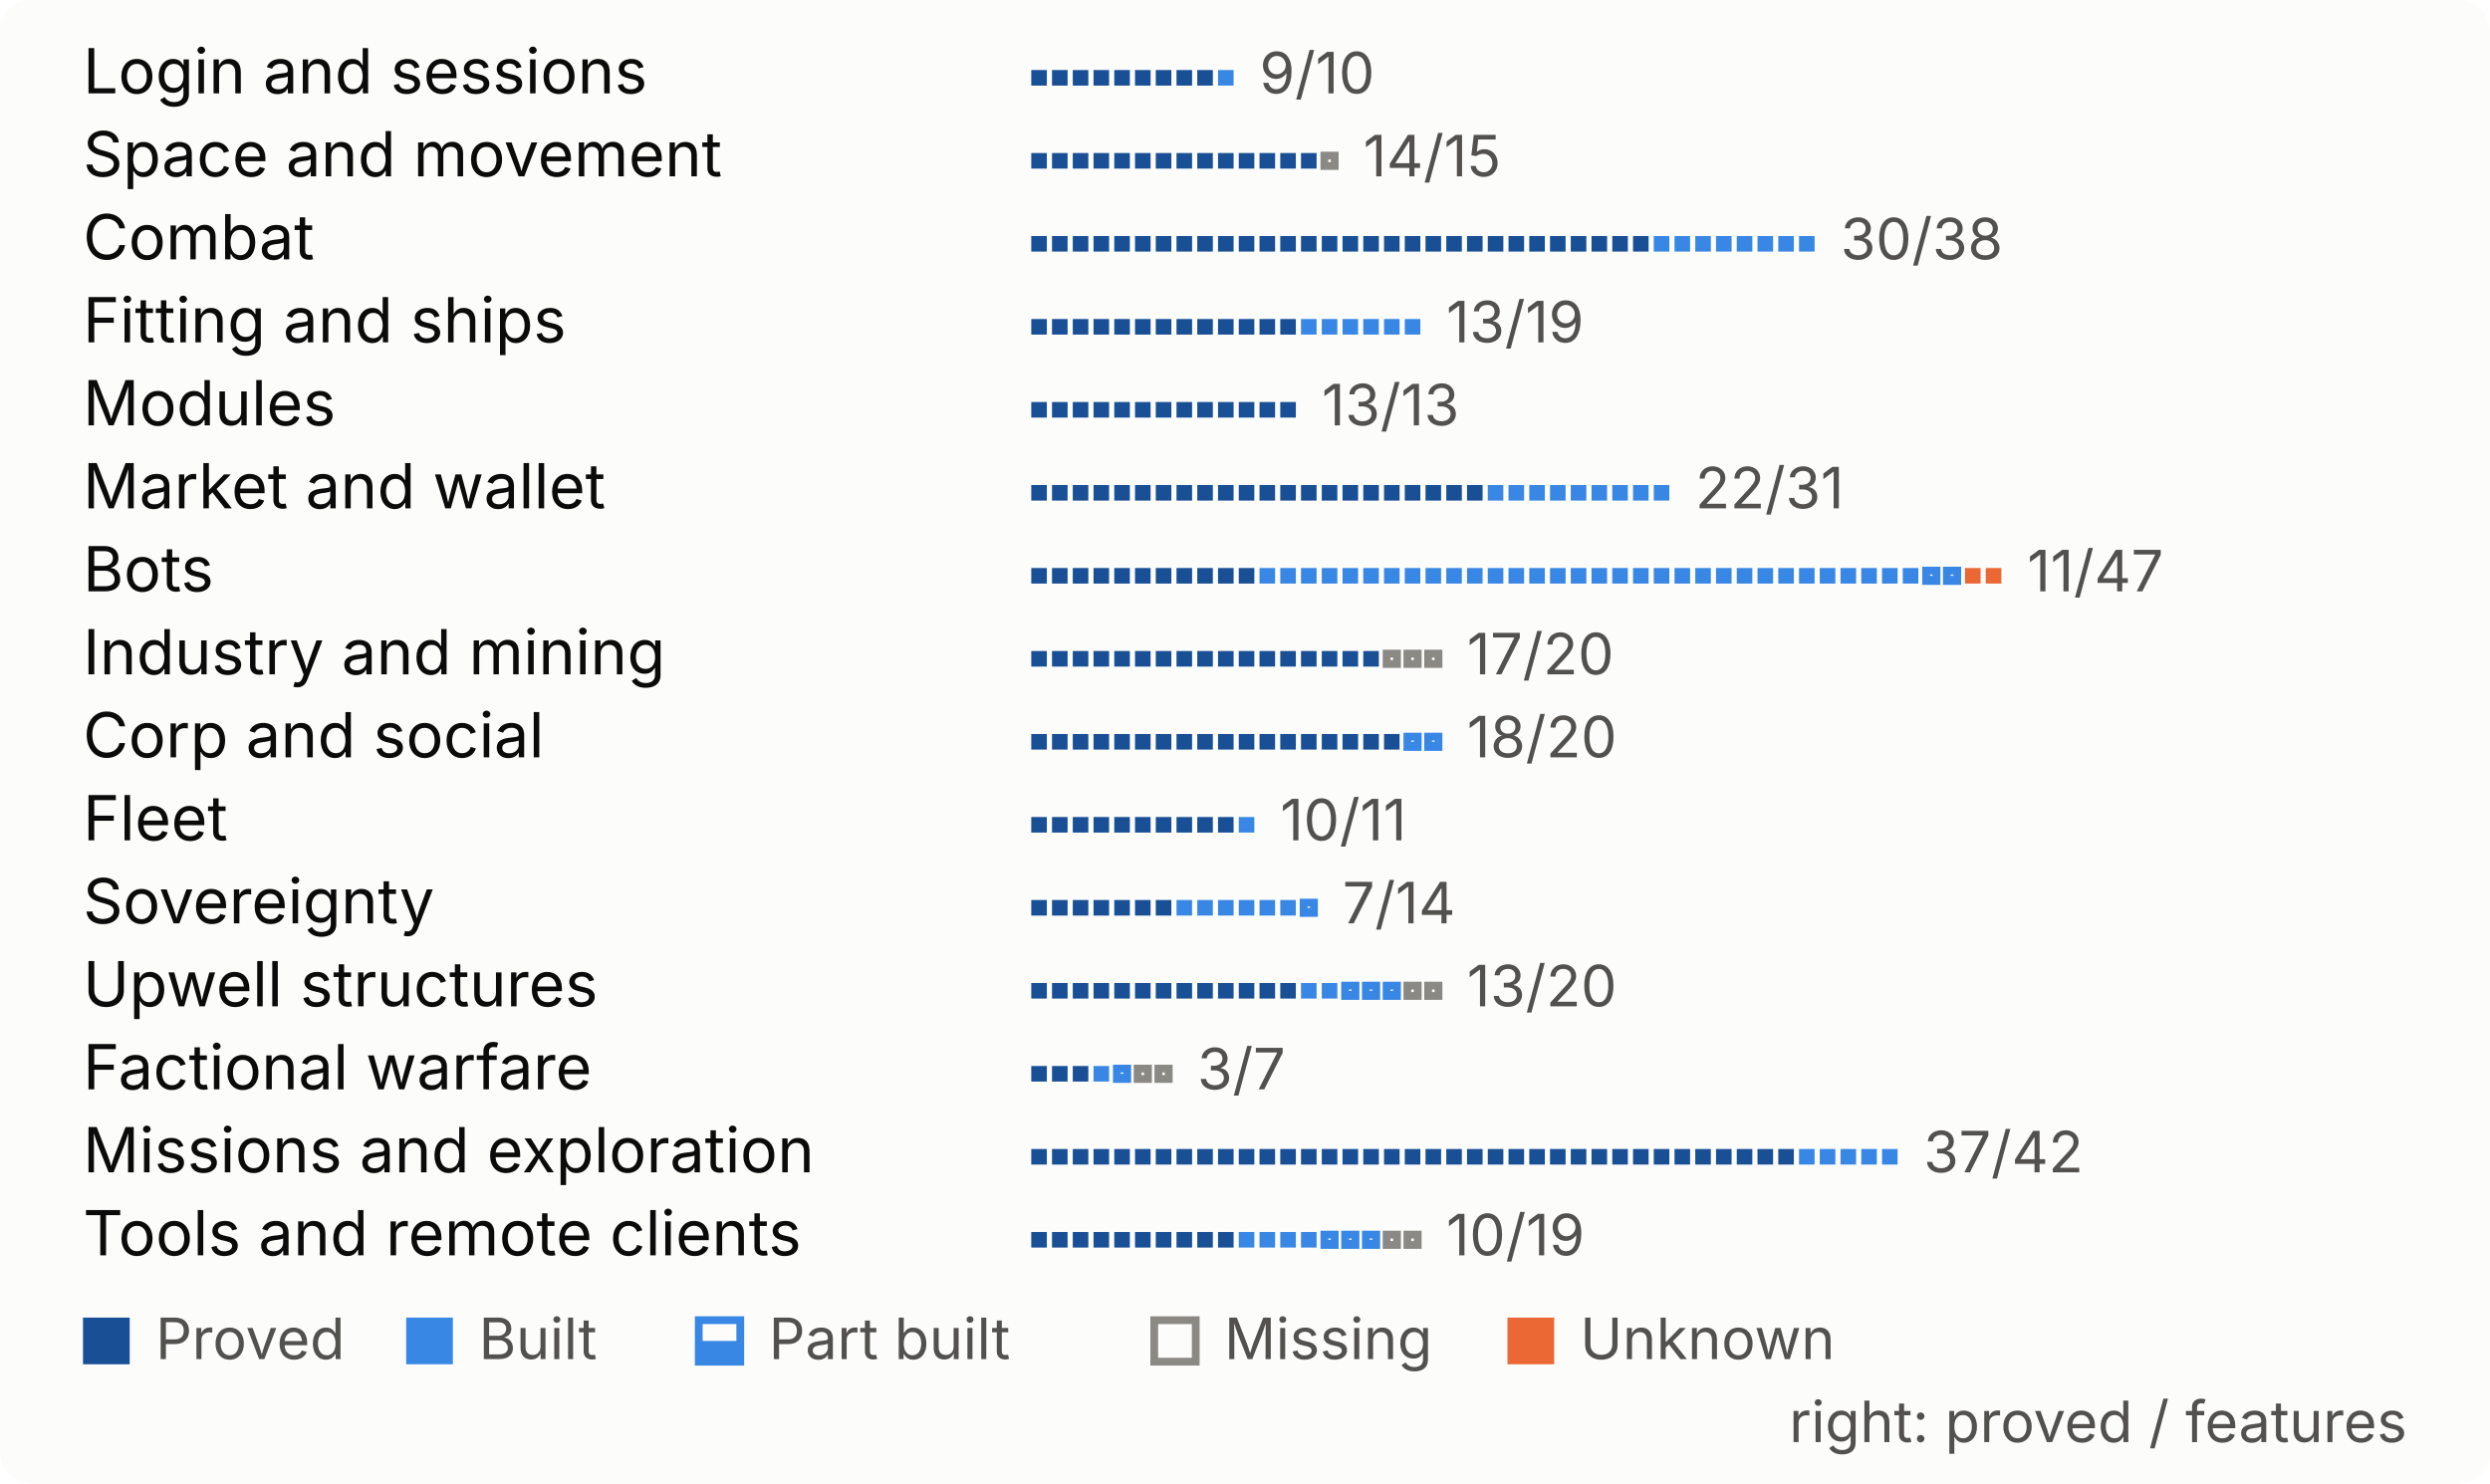
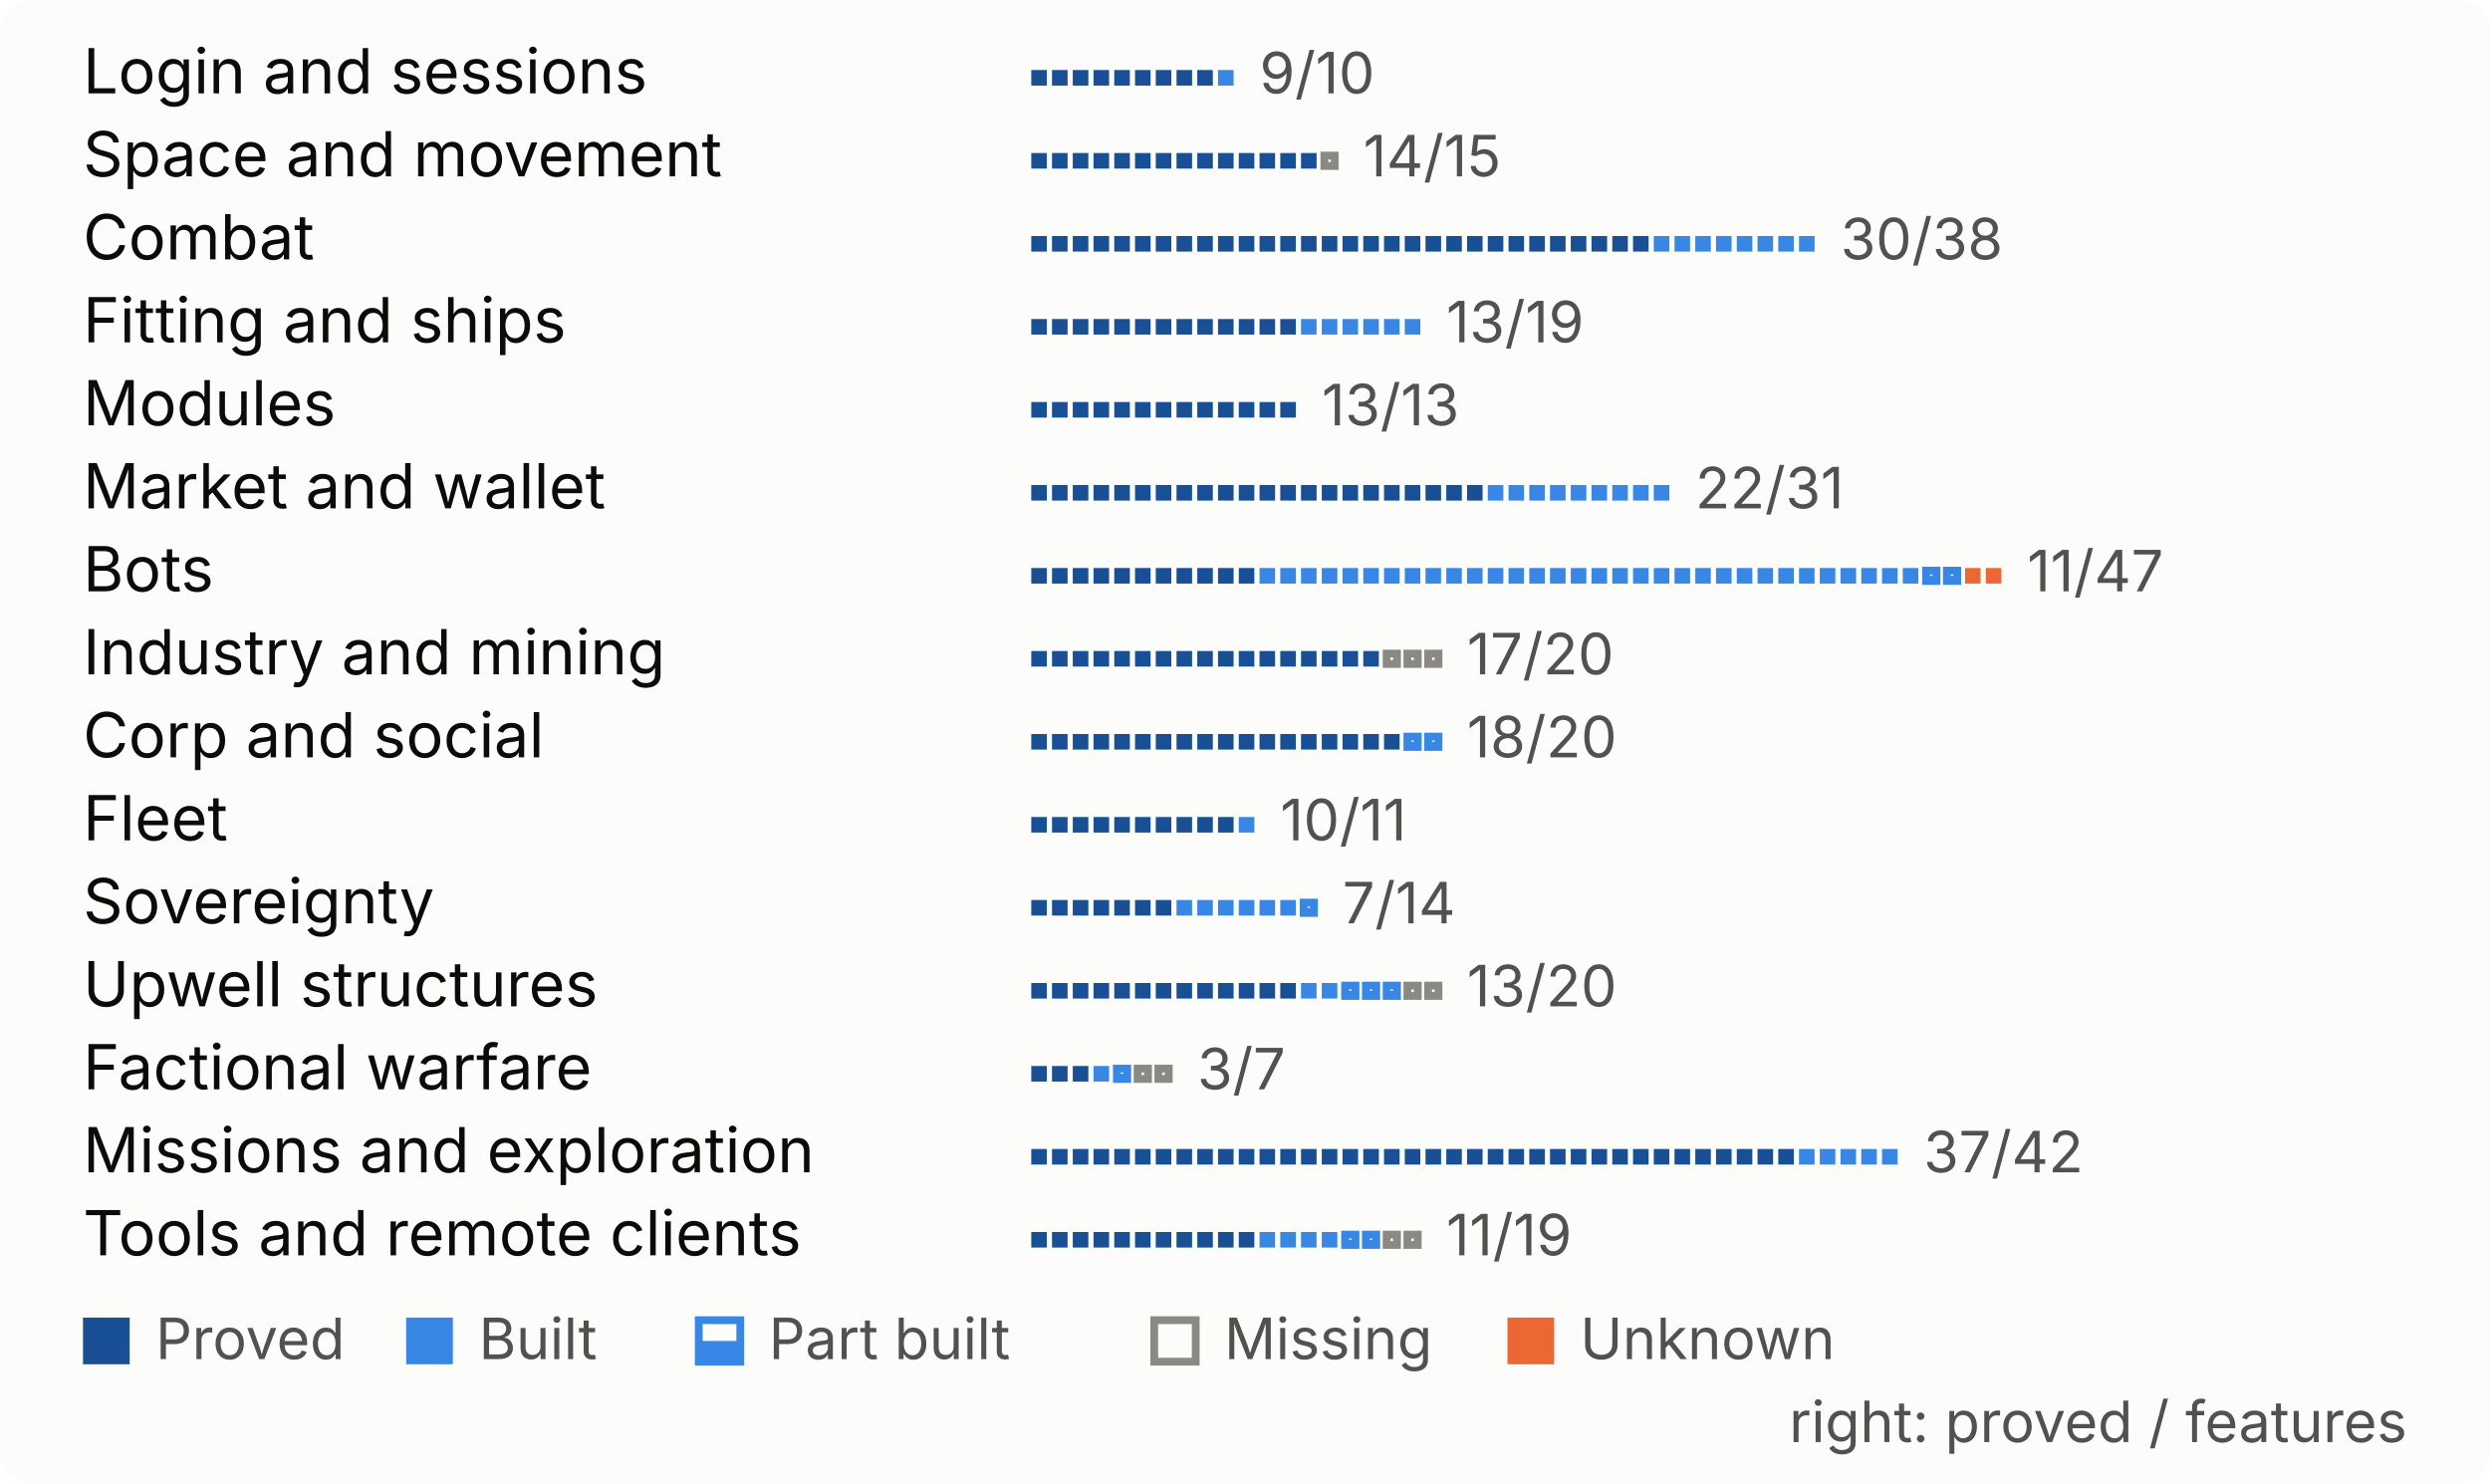
<svg xmlns="http://www.w3.org/2000/svg" width="480" height="286" viewBox="0 0 480 286" role="img" aria-label="Progress by system, one mark per feature">
  <style>
.bg{fill:#fcfcfb}.t{fill:#0b0b0b}.s{fill:#52514e}.rule{fill:#e1e0d9}
.proved{fill:#184f95}.built{fill:#3987e5}.unknown{fill:#eb6834}
.part-o{fill:none;stroke:#3987e5;stroke-width:1.5}.part-f{fill:#3987e5}
.missing{fill:none;stroke:#8a8984;stroke-width:1.5}
.pass{fill:#184f95}.fail{fill:#eb6834}.none{fill:none;stroke:#8a8984;stroke-width:1.5}
@media (prefers-color-scheme:dark){
.bg{fill:#1a1a19}.t{fill:#f0efec}.s{fill:#c3c2b7}.rule{fill:#383835}
.proved{fill:#86b6ef}.built{fill:#3987e5}.unknown{fill:#d95926}
.part-o{stroke:#3987e5}.part-f{fill:#3987e5}
.missing{stroke:#8d8c85}
.pass{fill:#86b6ef}.fail{fill:#d95926}.none{stroke:#8d8c85}
}
text{font-family:system-ui,-apple-system,"Segoe UI",sans-serif;font-size:12px}
.big{font-size:26px;font-weight:600}.b{font-weight:600}.xs{font-size:11px}
</style>
  <rect width="480" height="286" rx="6" class="bg" />
  <text x="16.0" y="18.0" class="t">Login and sessions</text>
  <rect x="198.8" y="13.5" width="3" height="3" class="proved" />
  <rect x="202.8" y="13.5" width="3" height="3" class="proved" />
  <rect x="206.8" y="13.5" width="3" height="3" class="proved" />
  <rect x="210.8" y="13.5" width="3" height="3" class="proved" />
  <rect x="214.8" y="13.5" width="3" height="3" class="proved" />
  <rect x="218.8" y="13.5" width="3" height="3" class="proved" />
  <rect x="222.8" y="13.5" width="3" height="3" class="proved" />
  <rect x="226.8" y="13.5" width="3" height="3" class="proved" />
  <rect x="230.8" y="13.5" width="3" height="3" class="proved" />
  <rect x="234.8" y="13.5" width="3" height="3" class="built" />
  <text x="242.8" y="18.0" class="s xs">9/10</text>
  <text x="16.0" y="34.0" class="t">Space and movement</text>
  <rect x="198.8" y="29.5" width="3" height="3" class="proved" />
  <rect x="202.8" y="29.5" width="3" height="3" class="proved" />
  <rect x="206.8" y="29.5" width="3" height="3" class="proved" />
  <rect x="210.8" y="29.5" width="3" height="3" class="proved" />
  <rect x="214.8" y="29.5" width="3" height="3" class="proved" />
  <rect x="218.8" y="29.5" width="3" height="3" class="proved" />
  <rect x="222.8" y="29.5" width="3" height="3" class="proved" />
  <rect x="226.8" y="29.5" width="3" height="3" class="proved" />
  <rect x="230.8" y="29.5" width="3" height="3" class="proved" />
  <rect x="234.8" y="29.5" width="3" height="3" class="proved" />
  <rect x="238.8" y="29.5" width="3" height="3" class="proved" />
  <rect x="242.8" y="29.5" width="3" height="3" class="proved" />
  <rect x="246.8" y="29.5" width="3" height="3" class="proved" />
  <rect x="250.8" y="29.5" width="3" height="3" class="proved" />
  <rect x="255.3" y="30.0" width="2" height="2" fill="none" class="missing" />
  <text x="262.8" y="34.0" class="s xs">14/15</text>
  <text x="16.0" y="50.0" class="t">Combat</text>
  <rect x="198.8" y="45.5" width="3" height="3" class="proved" />
  <rect x="202.8" y="45.5" width="3" height="3" class="proved" />
  <rect x="206.8" y="45.5" width="3" height="3" class="proved" />
  <rect x="210.8" y="45.5" width="3" height="3" class="proved" />
  <rect x="214.8" y="45.5" width="3" height="3" class="proved" />
  <rect x="218.8" y="45.5" width="3" height="3" class="proved" />
  <rect x="222.8" y="45.5" width="3" height="3" class="proved" />
  <rect x="226.8" y="45.5" width="3" height="3" class="proved" />
  <rect x="230.8" y="45.5" width="3" height="3" class="proved" />
  <rect x="234.8" y="45.5" width="3" height="3" class="proved" />
  <rect x="238.8" y="45.5" width="3" height="3" class="proved" />
  <rect x="242.8" y="45.5" width="3" height="3" class="proved" />
  <rect x="246.8" y="45.5" width="3" height="3" class="proved" />
  <rect x="250.8" y="45.5" width="3" height="3" class="proved" />
  <rect x="254.8" y="45.5" width="3" height="3" class="proved" />
  <rect x="258.8" y="45.5" width="3" height="3" class="proved" />
  <rect x="262.8" y="45.5" width="3" height="3" class="proved" />
  <rect x="266.8" y="45.5" width="3" height="3" class="proved" />
  <rect x="270.8" y="45.5" width="3" height="3" class="proved" />
  <rect x="274.8" y="45.5" width="3" height="3" class="proved" />
  <rect x="278.8" y="45.5" width="3" height="3" class="proved" />
  <rect x="282.8" y="45.5" width="3" height="3" class="proved" />
  <rect x="286.8" y="45.5" width="3" height="3" class="proved" />
  <rect x="290.8" y="45.5" width="3" height="3" class="proved" />
  <rect x="294.8" y="45.5" width="3" height="3" class="proved" />
  <rect x="298.8" y="45.5" width="3" height="3" class="proved" />
  <rect x="302.8" y="45.5" width="3" height="3" class="proved" />
  <rect x="306.8" y="45.5" width="3" height="3" class="proved" />
  <rect x="310.8" y="45.5" width="3" height="3" class="proved" />
  <rect x="314.8" y="45.5" width="3" height="3" class="proved" />
  <rect x="318.8" y="45.5" width="3" height="3" class="built" />
  <rect x="322.8" y="45.5" width="3" height="3" class="built" />
  <rect x="326.8" y="45.5" width="3" height="3" class="built" />
  <rect x="330.8" y="45.5" width="3" height="3" class="built" />
  <rect x="334.8" y="45.5" width="3" height="3" class="built" />
  <rect x="338.8" y="45.5" width="3" height="3" class="built" />
  <rect x="342.8" y="45.5" width="3" height="3" class="built" />
  <rect x="346.8" y="45.5" width="3" height="3" class="built" />
  <text x="354.8" y="50.0" class="s xs">30/38</text>
  <text x="16.0" y="66.0" class="t">Fitting and ships</text>
  <rect x="198.8" y="61.5" width="3" height="3" class="proved" />
  <rect x="202.8" y="61.5" width="3" height="3" class="proved" />
  <rect x="206.8" y="61.5" width="3" height="3" class="proved" />
  <rect x="210.8" y="61.5" width="3" height="3" class="proved" />
  <rect x="214.8" y="61.5" width="3" height="3" class="proved" />
  <rect x="218.8" y="61.5" width="3" height="3" class="proved" />
  <rect x="222.8" y="61.5" width="3" height="3" class="proved" />
  <rect x="226.8" y="61.5" width="3" height="3" class="proved" />
  <rect x="230.8" y="61.5" width="3" height="3" class="proved" />
  <rect x="234.8" y="61.5" width="3" height="3" class="proved" />
  <rect x="238.8" y="61.5" width="3" height="3" class="proved" />
  <rect x="242.8" y="61.5" width="3" height="3" class="proved" />
  <rect x="246.8" y="61.5" width="3" height="3" class="proved" />
  <rect x="250.8" y="61.5" width="3" height="3" class="built" />
  <rect x="254.8" y="61.5" width="3" height="3" class="built" />
  <rect x="258.8" y="61.5" width="3" height="3" class="built" />
  <rect x="262.8" y="61.5" width="3" height="3" class="built" />
  <rect x="266.8" y="61.5" width="3" height="3" class="built" />
  <rect x="270.8" y="61.5" width="3" height="3" class="built" />
  <text x="278.8" y="66.0" class="s xs">13/19</text>
  <text x="16.0" y="82.0" class="t">Modules</text>
  <rect x="198.8" y="77.5" width="3" height="3" class="proved" />
  <rect x="202.8" y="77.5" width="3" height="3" class="proved" />
  <rect x="206.8" y="77.5" width="3" height="3" class="proved" />
  <rect x="210.8" y="77.5" width="3" height="3" class="proved" />
  <rect x="214.8" y="77.5" width="3" height="3" class="proved" />
  <rect x="218.8" y="77.5" width="3" height="3" class="proved" />
  <rect x="222.8" y="77.5" width="3" height="3" class="proved" />
  <rect x="226.8" y="77.5" width="3" height="3" class="proved" />
  <rect x="230.8" y="77.5" width="3" height="3" class="proved" />
  <rect x="234.8" y="77.5" width="3" height="3" class="proved" />
  <rect x="238.8" y="77.5" width="3" height="3" class="proved" />
  <rect x="242.8" y="77.5" width="3" height="3" class="proved" />
  <rect x="246.8" y="77.5" width="3" height="3" class="proved" />
  <text x="254.8" y="82.0" class="s xs">13/13</text>
  <text x="16.0" y="98.0" class="t">Market and wallet</text>
  <rect x="198.8" y="93.5" width="3" height="3" class="proved" />
  <rect x="202.8" y="93.5" width="3" height="3" class="proved" />
  <rect x="206.8" y="93.5" width="3" height="3" class="proved" />
  <rect x="210.8" y="93.5" width="3" height="3" class="proved" />
  <rect x="214.8" y="93.5" width="3" height="3" class="proved" />
  <rect x="218.8" y="93.5" width="3" height="3" class="proved" />
  <rect x="222.8" y="93.5" width="3" height="3" class="proved" />
  <rect x="226.8" y="93.5" width="3" height="3" class="proved" />
  <rect x="230.8" y="93.5" width="3" height="3" class="proved" />
  <rect x="234.8" y="93.5" width="3" height="3" class="proved" />
  <rect x="238.8" y="93.5" width="3" height="3" class="proved" />
  <rect x="242.8" y="93.5" width="3" height="3" class="proved" />
  <rect x="246.8" y="93.5" width="3" height="3" class="proved" />
  <rect x="250.8" y="93.5" width="3" height="3" class="proved" />
  <rect x="254.8" y="93.5" width="3" height="3" class="proved" />
  <rect x="258.8" y="93.5" width="3" height="3" class="proved" />
  <rect x="262.8" y="93.5" width="3" height="3" class="proved" />
  <rect x="266.8" y="93.5" width="3" height="3" class="proved" />
  <rect x="270.8" y="93.5" width="3" height="3" class="proved" />
  <rect x="274.8" y="93.5" width="3" height="3" class="proved" />
  <rect x="278.8" y="93.5" width="3" height="3" class="proved" />
  <rect x="282.8" y="93.5" width="3" height="3" class="proved" />
  <rect x="286.8" y="93.5" width="3" height="3" class="built" />
  <rect x="290.8" y="93.5" width="3" height="3" class="built" />
  <rect x="294.8" y="93.5" width="3" height="3" class="built" />
  <rect x="298.8" y="93.5" width="3" height="3" class="built" />
  <rect x="302.8" y="93.5" width="3" height="3" class="built" />
  <rect x="306.8" y="93.5" width="3" height="3" class="built" />
  <rect x="310.8" y="93.5" width="3" height="3" class="built" />
  <rect x="314.8" y="93.5" width="3" height="3" class="built" />
  <rect x="318.8" y="93.5" width="3" height="3" class="built" />
  <text x="326.8" y="98.0" class="s xs">22/31</text>
  <text x="16.0" y="114.0" class="t">Bots</text>
  <rect x="198.8" y="109.5" width="3" height="3" class="proved" />
  <rect x="202.8" y="109.5" width="3" height="3" class="proved" />
  <rect x="206.8" y="109.5" width="3" height="3" class="proved" />
  <rect x="210.8" y="109.5" width="3" height="3" class="proved" />
  <rect x="214.8" y="109.5" width="3" height="3" class="proved" />
  <rect x="218.8" y="109.5" width="3" height="3" class="proved" />
  <rect x="222.8" y="109.5" width="3" height="3" class="proved" />
  <rect x="226.8" y="109.5" width="3" height="3" class="proved" />
  <rect x="230.8" y="109.5" width="3" height="3" class="proved" />
  <rect x="234.8" y="109.5" width="3" height="3" class="proved" />
  <rect x="238.8" y="109.5" width="3" height="3" class="proved" />
  <rect x="242.8" y="109.5" width="3" height="3" class="built" />
  <rect x="246.8" y="109.5" width="3" height="3" class="built" />
  <rect x="250.8" y="109.5" width="3" height="3" class="built" />
  <rect x="254.8" y="109.5" width="3" height="3" class="built" />
  <rect x="258.8" y="109.5" width="3" height="3" class="built" />
  <rect x="262.8" y="109.5" width="3" height="3" class="built" />
  <rect x="266.8" y="109.5" width="3" height="3" class="built" />
  <rect x="270.8" y="109.5" width="3" height="3" class="built" />
  <rect x="274.8" y="109.5" width="3" height="3" class="built" />
  <rect x="278.8" y="109.5" width="3" height="3" class="built" />
  <rect x="282.8" y="109.5" width="3" height="3" class="built" />
  <rect x="286.8" y="109.5" width="3" height="3" class="built" />
  <rect x="290.8" y="109.5" width="3" height="3" class="built" />
  <rect x="294.8" y="109.5" width="3" height="3" class="built" />
  <rect x="298.8" y="109.5" width="3" height="3" class="built" />
  <rect x="302.8" y="109.5" width="3" height="3" class="built" />
  <rect x="306.8" y="109.5" width="3" height="3" class="built" />
  <rect x="310.8" y="109.5" width="3" height="3" class="built" />
  <rect x="314.8" y="109.5" width="3" height="3" class="built" />
  <rect x="318.8" y="109.5" width="3" height="3" class="built" />
  <rect x="322.8" y="109.5" width="3" height="3" class="built" />
  <rect x="326.8" y="109.5" width="3" height="3" class="built" />
  <rect x="330.8" y="109.5" width="3" height="3" class="built" />
  <rect x="334.8" y="109.5" width="3" height="3" class="built" />
  <rect x="338.8" y="109.5" width="3" height="3" class="built" />
  <rect x="342.8" y="109.5" width="3" height="3" class="built" />
  <rect x="346.8" y="109.5" width="3" height="3" class="built" />
  <rect x="350.8" y="109.5" width="3" height="3" class="built" />
  <rect x="354.8" y="109.5" width="3" height="3" class="built" />
  <rect x="358.8" y="109.5" width="3" height="3" class="built" />
  <rect x="362.8" y="109.5" width="3" height="3" class="built" />
  <rect x="366.8" y="109.5" width="3" height="3" class="built" />
  <rect x="371.3" y="110.0" width="2" height="2" fill="none" class="part-o" />
  <rect x="370.8" y="111.0" width="3" height="1.5" class="part-f" />
  <rect x="375.3" y="110.0" width="2" height="2" fill="none" class="part-o" />
  <rect x="374.8" y="111.0" width="3" height="1.5" class="part-f" />
  <rect x="378.8" y="109.5" width="3" height="3" class="unknown" />
  <rect x="382.8" y="109.5" width="3" height="3" class="unknown" />
  <text x="390.8" y="114.0" class="s xs">11/47</text>
  <text x="16.0" y="130.0" class="t">Industry and mining</text>
  <rect x="198.8" y="125.5" width="3" height="3" class="proved" />
  <rect x="202.8" y="125.5" width="3" height="3" class="proved" />
  <rect x="206.8" y="125.5" width="3" height="3" class="proved" />
  <rect x="210.8" y="125.5" width="3" height="3" class="proved" />
  <rect x="214.8" y="125.5" width="3" height="3" class="proved" />
  <rect x="218.8" y="125.5" width="3" height="3" class="proved" />
  <rect x="222.8" y="125.5" width="3" height="3" class="proved" />
  <rect x="226.8" y="125.5" width="3" height="3" class="proved" />
  <rect x="230.8" y="125.5" width="3" height="3" class="proved" />
  <rect x="234.8" y="125.5" width="3" height="3" class="proved" />
  <rect x="238.8" y="125.5" width="3" height="3" class="proved" />
  <rect x="242.8" y="125.5" width="3" height="3" class="proved" />
  <rect x="246.8" y="125.5" width="3" height="3" class="proved" />
  <rect x="250.8" y="125.5" width="3" height="3" class="proved" />
  <rect x="254.8" y="125.5" width="3" height="3" class="proved" />
  <rect x="258.8" y="125.5" width="3" height="3" class="proved" />
  <rect x="262.8" y="125.5" width="3" height="3" class="proved" />
  <rect x="267.3" y="126.0" width="2" height="2" fill="none" class="missing" />
  <rect x="271.3" y="126.0" width="2" height="2" fill="none" class="missing" />
  <rect x="275.3" y="126.0" width="2" height="2" fill="none" class="missing" />
  <text x="282.8" y="130.0" class="s xs">17/20</text>
  <text x="16.0" y="146.0" class="t">Corp and social</text>
  <rect x="198.8" y="141.5" width="3" height="3" class="proved" />
  <rect x="202.8" y="141.5" width="3" height="3" class="proved" />
  <rect x="206.8" y="141.5" width="3" height="3" class="proved" />
  <rect x="210.8" y="141.5" width="3" height="3" class="proved" />
  <rect x="214.8" y="141.5" width="3" height="3" class="proved" />
  <rect x="218.8" y="141.5" width="3" height="3" class="proved" />
  <rect x="222.8" y="141.5" width="3" height="3" class="proved" />
  <rect x="226.8" y="141.5" width="3" height="3" class="proved" />
  <rect x="230.8" y="141.5" width="3" height="3" class="proved" />
  <rect x="234.8" y="141.5" width="3" height="3" class="proved" />
  <rect x="238.8" y="141.5" width="3" height="3" class="proved" />
  <rect x="242.8" y="141.5" width="3" height="3" class="proved" />
  <rect x="246.8" y="141.5" width="3" height="3" class="proved" />
  <rect x="250.8" y="141.5" width="3" height="3" class="proved" />
  <rect x="254.8" y="141.5" width="3" height="3" class="proved" />
  <rect x="258.8" y="141.5" width="3" height="3" class="proved" />
  <rect x="262.8" y="141.5" width="3" height="3" class="proved" />
  <rect x="266.8" y="141.5" width="3" height="3" class="proved" />
  <rect x="271.3" y="142.0" width="2" height="2" fill="none" class="part-o" />
  <rect x="270.8" y="143.0" width="3" height="1.5" class="part-f" />
  <rect x="275.3" y="142.0" width="2" height="2" fill="none" class="part-o" />
  <rect x="274.8" y="143.0" width="3" height="1.5" class="part-f" />
  <text x="282.8" y="146.0" class="s xs">18/20</text>
  <text x="16.0" y="162.0" class="t">Fleet</text>
  <rect x="198.8" y="157.5" width="3" height="3" class="proved" />
  <rect x="202.8" y="157.5" width="3" height="3" class="proved" />
  <rect x="206.8" y="157.5" width="3" height="3" class="proved" />
  <rect x="210.8" y="157.5" width="3" height="3" class="proved" />
  <rect x="214.8" y="157.5" width="3" height="3" class="proved" />
  <rect x="218.8" y="157.5" width="3" height="3" class="proved" />
  <rect x="222.8" y="157.5" width="3" height="3" class="proved" />
  <rect x="226.8" y="157.5" width="3" height="3" class="proved" />
  <rect x="230.8" y="157.5" width="3" height="3" class="proved" />
  <rect x="234.8" y="157.5" width="3" height="3" class="proved" />
  <rect x="238.8" y="157.5" width="3" height="3" class="built" />
  <text x="246.8" y="162.0" class="s xs">10/11</text>
  <text x="16.0" y="178.0" class="t">Sovereignty</text>
  <rect x="198.8" y="173.5" width="3" height="3" class="proved" />
  <rect x="202.8" y="173.5" width="3" height="3" class="proved" />
  <rect x="206.8" y="173.5" width="3" height="3" class="proved" />
  <rect x="210.8" y="173.5" width="3" height="3" class="proved" />
  <rect x="214.8" y="173.5" width="3" height="3" class="proved" />
  <rect x="218.8" y="173.5" width="3" height="3" class="proved" />
  <rect x="222.8" y="173.5" width="3" height="3" class="proved" />
  <rect x="226.8" y="173.5" width="3" height="3" class="built" />
  <rect x="230.8" y="173.5" width="3" height="3" class="built" />
  <rect x="234.8" y="173.5" width="3" height="3" class="built" />
  <rect x="238.8" y="173.5" width="3" height="3" class="built" />
  <rect x="242.8" y="173.5" width="3" height="3" class="built" />
  <rect x="246.8" y="173.5" width="3" height="3" class="built" />
  <rect x="251.3" y="174.0" width="2" height="2" fill="none" class="part-o" />
  <rect x="250.8" y="175.0" width="3" height="1.5" class="part-f" />
  <text x="258.8" y="178.0" class="s xs">7/14</text>
  <text x="16.0" y="194.0" class="t">Upwell structures</text>
  <rect x="198.8" y="189.5" width="3" height="3" class="proved" />
  <rect x="202.8" y="189.5" width="3" height="3" class="proved" />
  <rect x="206.8" y="189.5" width="3" height="3" class="proved" />
  <rect x="210.8" y="189.5" width="3" height="3" class="proved" />
  <rect x="214.8" y="189.5" width="3" height="3" class="proved" />
  <rect x="218.8" y="189.5" width="3" height="3" class="proved" />
  <rect x="222.8" y="189.5" width="3" height="3" class="proved" />
  <rect x="226.8" y="189.5" width="3" height="3" class="proved" />
  <rect x="230.8" y="189.5" width="3" height="3" class="proved" />
  <rect x="234.8" y="189.5" width="3" height="3" class="proved" />
  <rect x="238.8" y="189.5" width="3" height="3" class="proved" />
  <rect x="242.8" y="189.5" width="3" height="3" class="proved" />
  <rect x="246.8" y="189.5" width="3" height="3" class="proved" />
  <rect x="250.8" y="189.5" width="3" height="3" class="built" />
  <rect x="254.8" y="189.5" width="3" height="3" class="built" />
  <rect x="259.3" y="190.0" width="2" height="2" fill="none" class="part-o" />
  <rect x="258.8" y="191.0" width="3" height="1.5" class="part-f" />
  <rect x="263.3" y="190.0" width="2" height="2" fill="none" class="part-o" />
  <rect x="262.8" y="191.0" width="3" height="1.5" class="part-f" />
  <rect x="267.3" y="190.0" width="2" height="2" fill="none" class="part-o" />
  <rect x="266.8" y="191.0" width="3" height="1.5" class="part-f" />
  <rect x="271.3" y="190.0" width="2" height="2" fill="none" class="missing" />
  <rect x="275.3" y="190.0" width="2" height="2" fill="none" class="missing" />
  <text x="282.8" y="194.0" class="s xs">13/20</text>
  <text x="16.0" y="210.0" class="t">Factional warfare</text>
  <rect x="198.8" y="205.5" width="3" height="3" class="proved" />
  <rect x="202.8" y="205.5" width="3" height="3" class="proved" />
  <rect x="206.8" y="205.5" width="3" height="3" class="proved" />
  <rect x="210.8" y="205.5" width="3" height="3" class="built" />
  <rect x="215.3" y="206.0" width="2" height="2" fill="none" class="part-o" />
  <rect x="214.8" y="207.0" width="3" height="1.5" class="part-f" />
  <rect x="219.3" y="206.0" width="2" height="2" fill="none" class="missing" />
  <rect x="223.3" y="206.0" width="2" height="2" fill="none" class="missing" />
  <text x="230.8" y="210.0" class="s xs">3/7</text>
  <text x="16.0" y="226.0" class="t">Missions and exploration</text>
  <rect x="198.8" y="221.5" width="3" height="3" class="proved" />
  <rect x="202.8" y="221.5" width="3" height="3" class="proved" />
  <rect x="206.8" y="221.5" width="3" height="3" class="proved" />
  <rect x="210.8" y="221.5" width="3" height="3" class="proved" />
  <rect x="214.8" y="221.5" width="3" height="3" class="proved" />
  <rect x="218.8" y="221.5" width="3" height="3" class="proved" />
  <rect x="222.8" y="221.5" width="3" height="3" class="proved" />
  <rect x="226.8" y="221.5" width="3" height="3" class="proved" />
  <rect x="230.8" y="221.5" width="3" height="3" class="proved" />
  <rect x="234.8" y="221.5" width="3" height="3" class="proved" />
  <rect x="238.8" y="221.5" width="3" height="3" class="proved" />
  <rect x="242.8" y="221.5" width="3" height="3" class="proved" />
  <rect x="246.8" y="221.5" width="3" height="3" class="proved" />
  <rect x="250.8" y="221.5" width="3" height="3" class="proved" />
  <rect x="254.8" y="221.5" width="3" height="3" class="proved" />
  <rect x="258.8" y="221.5" width="3" height="3" class="proved" />
  <rect x="262.8" y="221.5" width="3" height="3" class="proved" />
  <rect x="266.8" y="221.5" width="3" height="3" class="proved" />
  <rect x="270.8" y="221.5" width="3" height="3" class="proved" />
  <rect x="274.8" y="221.5" width="3" height="3" class="proved" />
  <rect x="278.8" y="221.5" width="3" height="3" class="proved" />
  <rect x="282.8" y="221.5" width="3" height="3" class="proved" />
  <rect x="286.8" y="221.5" width="3" height="3" class="proved" />
  <rect x="290.8" y="221.5" width="3" height="3" class="proved" />
  <rect x="294.8" y="221.5" width="3" height="3" class="proved" />
  <rect x="298.8" y="221.5" width="3" height="3" class="proved" />
  <rect x="302.8" y="221.5" width="3" height="3" class="proved" />
  <rect x="306.8" y="221.5" width="3" height="3" class="proved" />
  <rect x="310.8" y="221.5" width="3" height="3" class="proved" />
  <rect x="314.8" y="221.5" width="3" height="3" class="proved" />
  <rect x="318.8" y="221.5" width="3" height="3" class="proved" />
  <rect x="322.8" y="221.5" width="3" height="3" class="proved" />
  <rect x="326.8" y="221.5" width="3" height="3" class="proved" />
  <rect x="330.8" y="221.5" width="3" height="3" class="proved" />
  <rect x="334.8" y="221.5" width="3" height="3" class="proved" />
  <rect x="338.8" y="221.5" width="3" height="3" class="proved" />
  <rect x="342.8" y="221.5" width="3" height="3" class="proved" />
  <rect x="346.8" y="221.5" width="3" height="3" class="built" />
  <rect x="350.8" y="221.5" width="3" height="3" class="built" />
  <rect x="354.8" y="221.5" width="3" height="3" class="built" />
  <rect x="358.8" y="221.5" width="3" height="3" class="built" />
  <rect x="362.8" y="221.5" width="3" height="3" class="built" />
  <text x="370.8" y="226.0" class="s xs">37/42</text>
  <text x="16.0" y="242.0" class="t">Tools and remote clients</text>
  <rect x="198.8" y="237.5" width="3" height="3" class="proved" />
  <rect x="202.8" y="237.5" width="3" height="3" class="proved" />
  <rect x="206.8" y="237.5" width="3" height="3" class="proved" />
  <rect x="210.8" y="237.5" width="3" height="3" class="proved" />
  <rect x="214.8" y="237.5" width="3" height="3" class="proved" />
  <rect x="218.8" y="237.5" width="3" height="3" class="proved" />
  <rect x="222.8" y="237.5" width="3" height="3" class="proved" />
  <rect x="226.8" y="237.5" width="3" height="3" class="proved" />
  <rect x="230.8" y="237.5" width="3" height="3" class="proved" />
  <rect x="234.8" y="237.5" width="3" height="3" class="proved" />
-   <rect x="238.8" y="237.5" width="3" height="3" class="built" />
+   <rect x="238.8" y="237.5" width="3" height="3" class="proved" />
  <rect x="242.8" y="237.5" width="3" height="3" class="built" />
  <rect x="246.8" y="237.5" width="3" height="3" class="built" />
  <rect x="250.8" y="237.5" width="3" height="3" class="built" />
-   <rect x="255.3" y="238.0" width="2" height="2" fill="none" class="part-o" />
-   <rect x="254.8" y="239.0" width="3" height="1.5" class="part-f" />
+   <rect x="254.8" y="237.5" width="3" height="3" class="built" />
  <rect x="259.3" y="238.0" width="2" height="2" fill="none" class="part-o" />
  <rect x="258.8" y="239.0" width="3" height="1.5" class="part-f" />
  <rect x="263.3" y="238.0" width="2" height="2" fill="none" class="part-o" />
  <rect x="262.8" y="239.0" width="3" height="1.5" class="part-f" />
  <rect x="267.3" y="238.0" width="2" height="2" fill="none" class="missing" />
  <rect x="271.3" y="238.0" width="2" height="2" fill="none" class="missing" />
-   <text x="278.8" y="242.0" class="s xs">10/19</text>
+   <text x="278.8" y="242.0" class="s xs">11/19</text>
  <rect x="16.0" y="254.0" width="9" height="9" class="proved" />
  <text x="30.0" y="262.0" class="s xs">Proved</text>
  <rect x="78.3" y="254.0" width="9" height="9" class="built" />
  <text x="92.3" y="262.0" class="s xs">Built</text>
  <rect x="134.7" y="254.5" width="8" height="8" fill="none" class="part-o" />
  <rect x="134.2" y="258.5" width="9" height="4.5" class="part-f" />
  <text x="148.2" y="262.0" class="s xs">Part built</text>
  <rect x="222.5" y="254.5" width="8" height="8" fill="none" class="missing" />
  <text x="236.0" y="262.0" class="s xs">Missing</text>
  <rect x="290.6" y="254.0" width="9" height="9" class="unknown" />
  <text x="304.6" y="262.0" class="s xs">Unknown</text>
  <text x="464.0" y="278.0" class="s xs" text-anchor="end">right: proved / features</text>
</svg>
